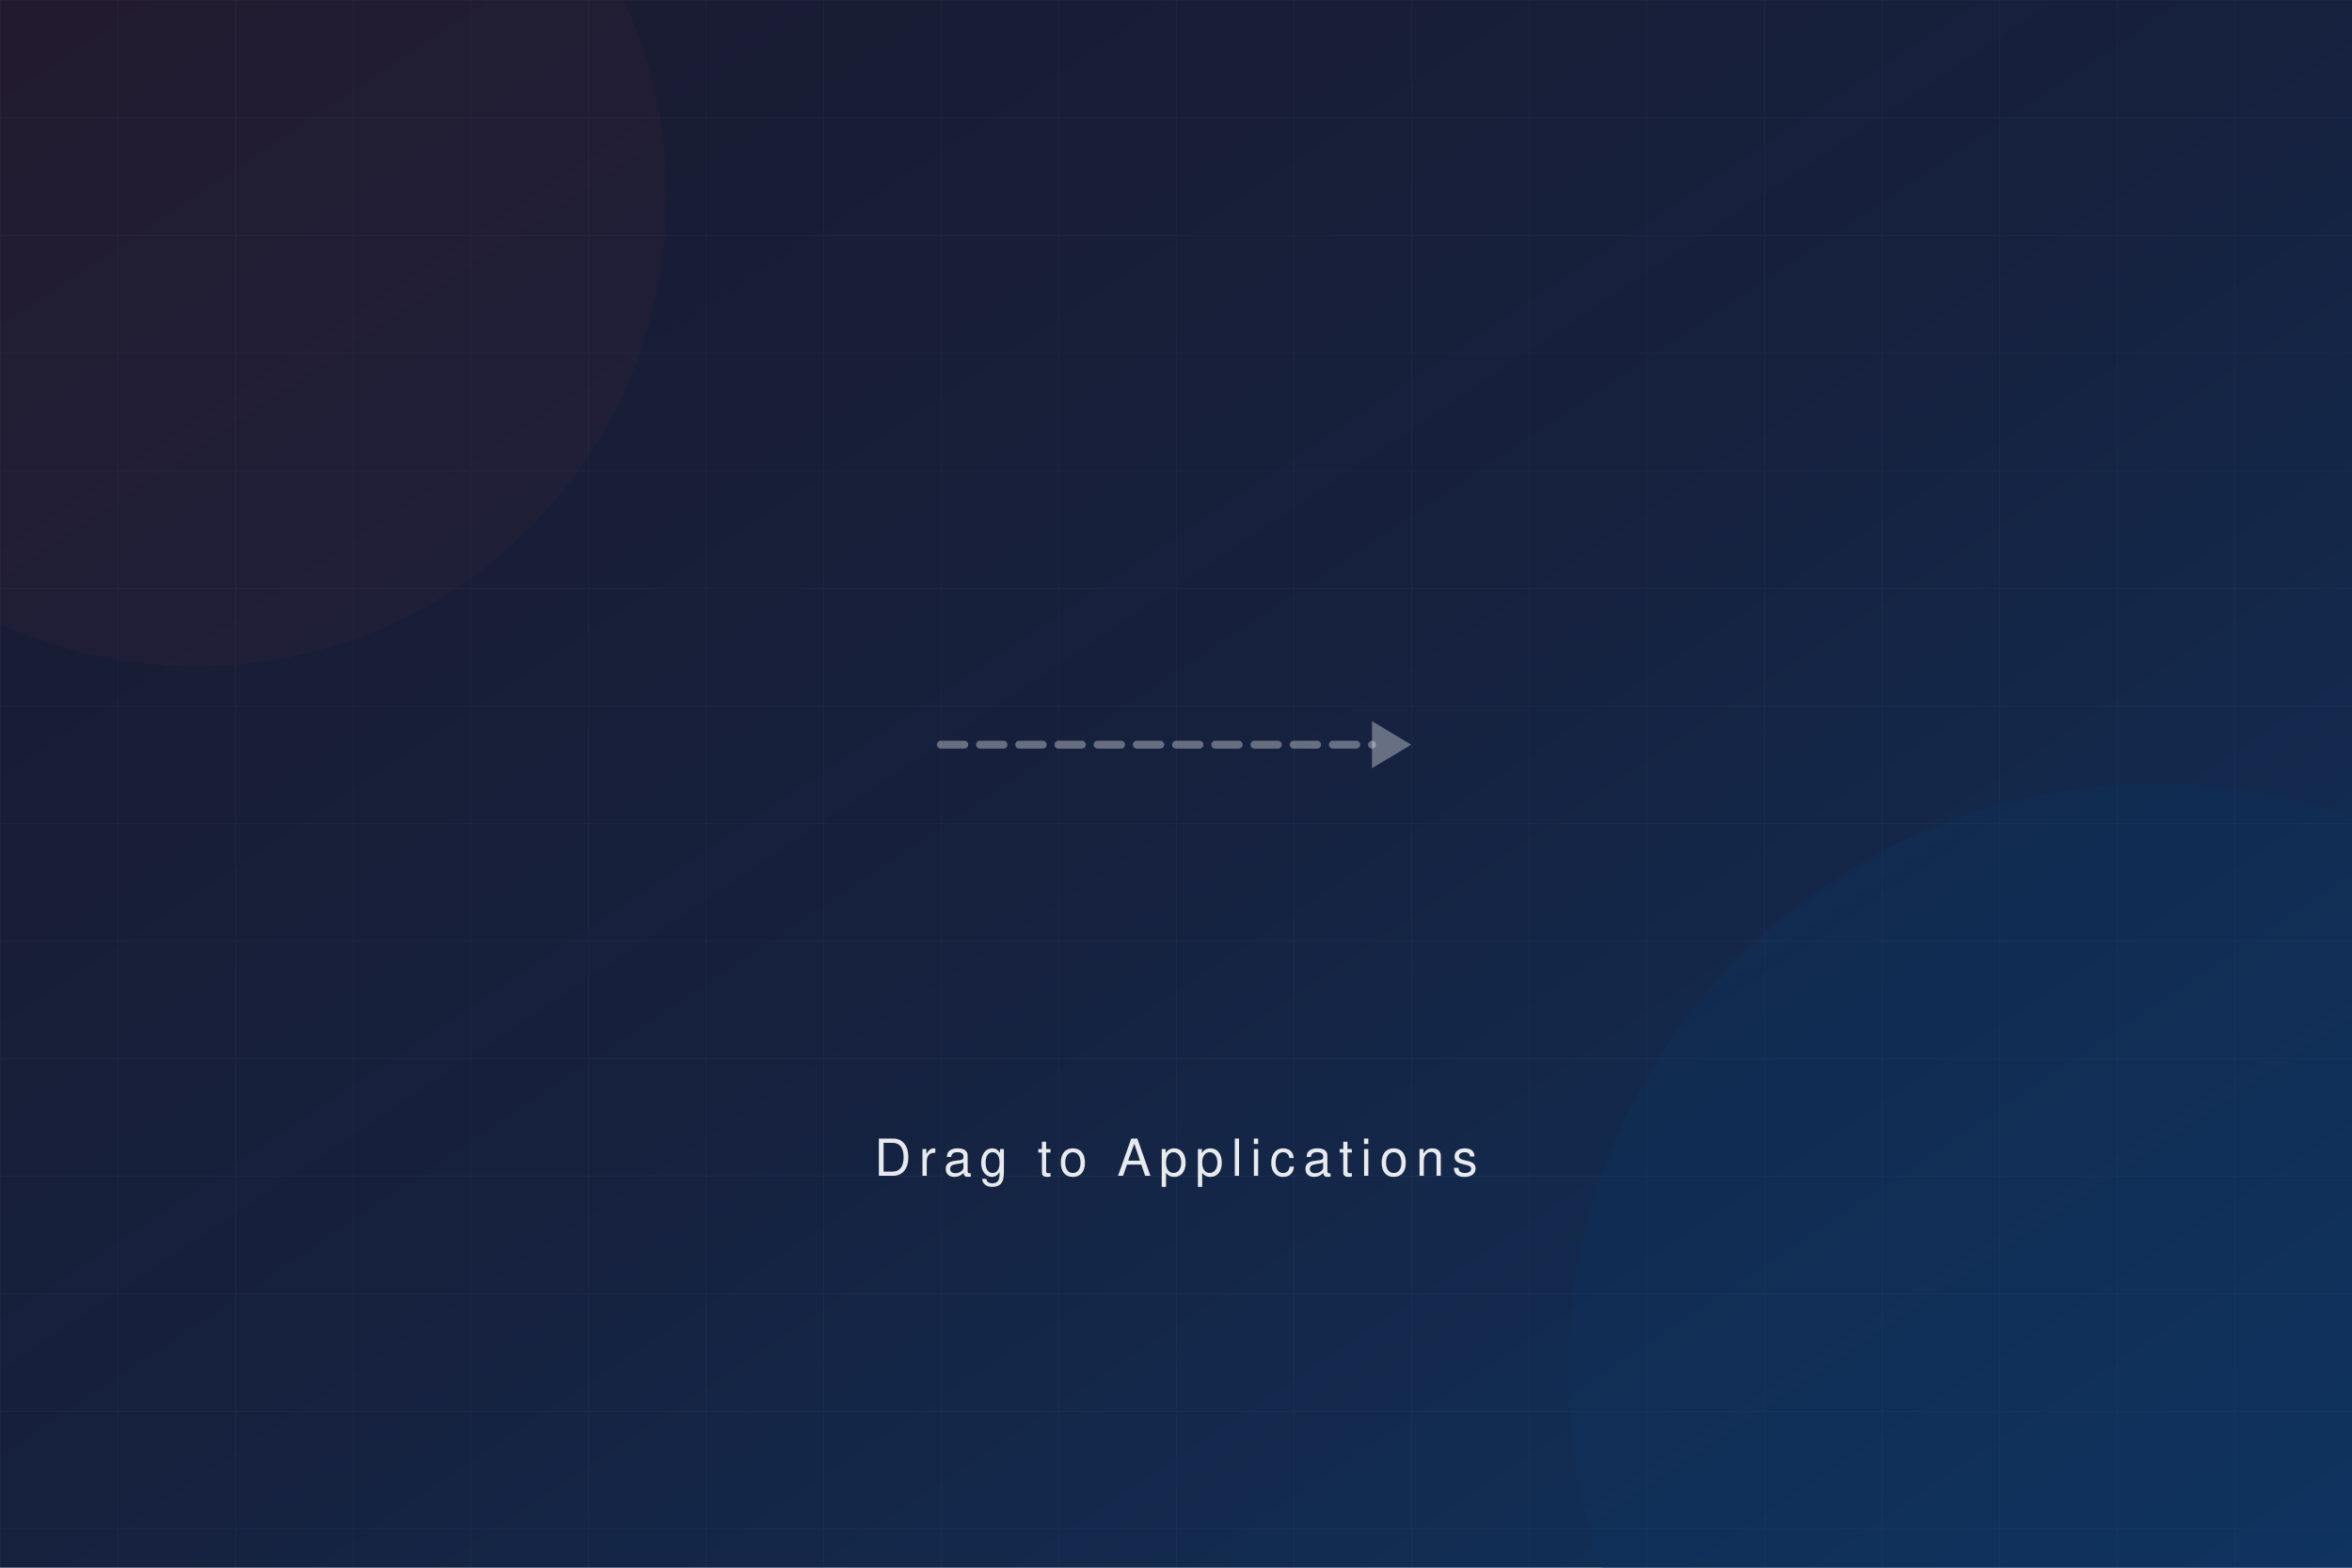
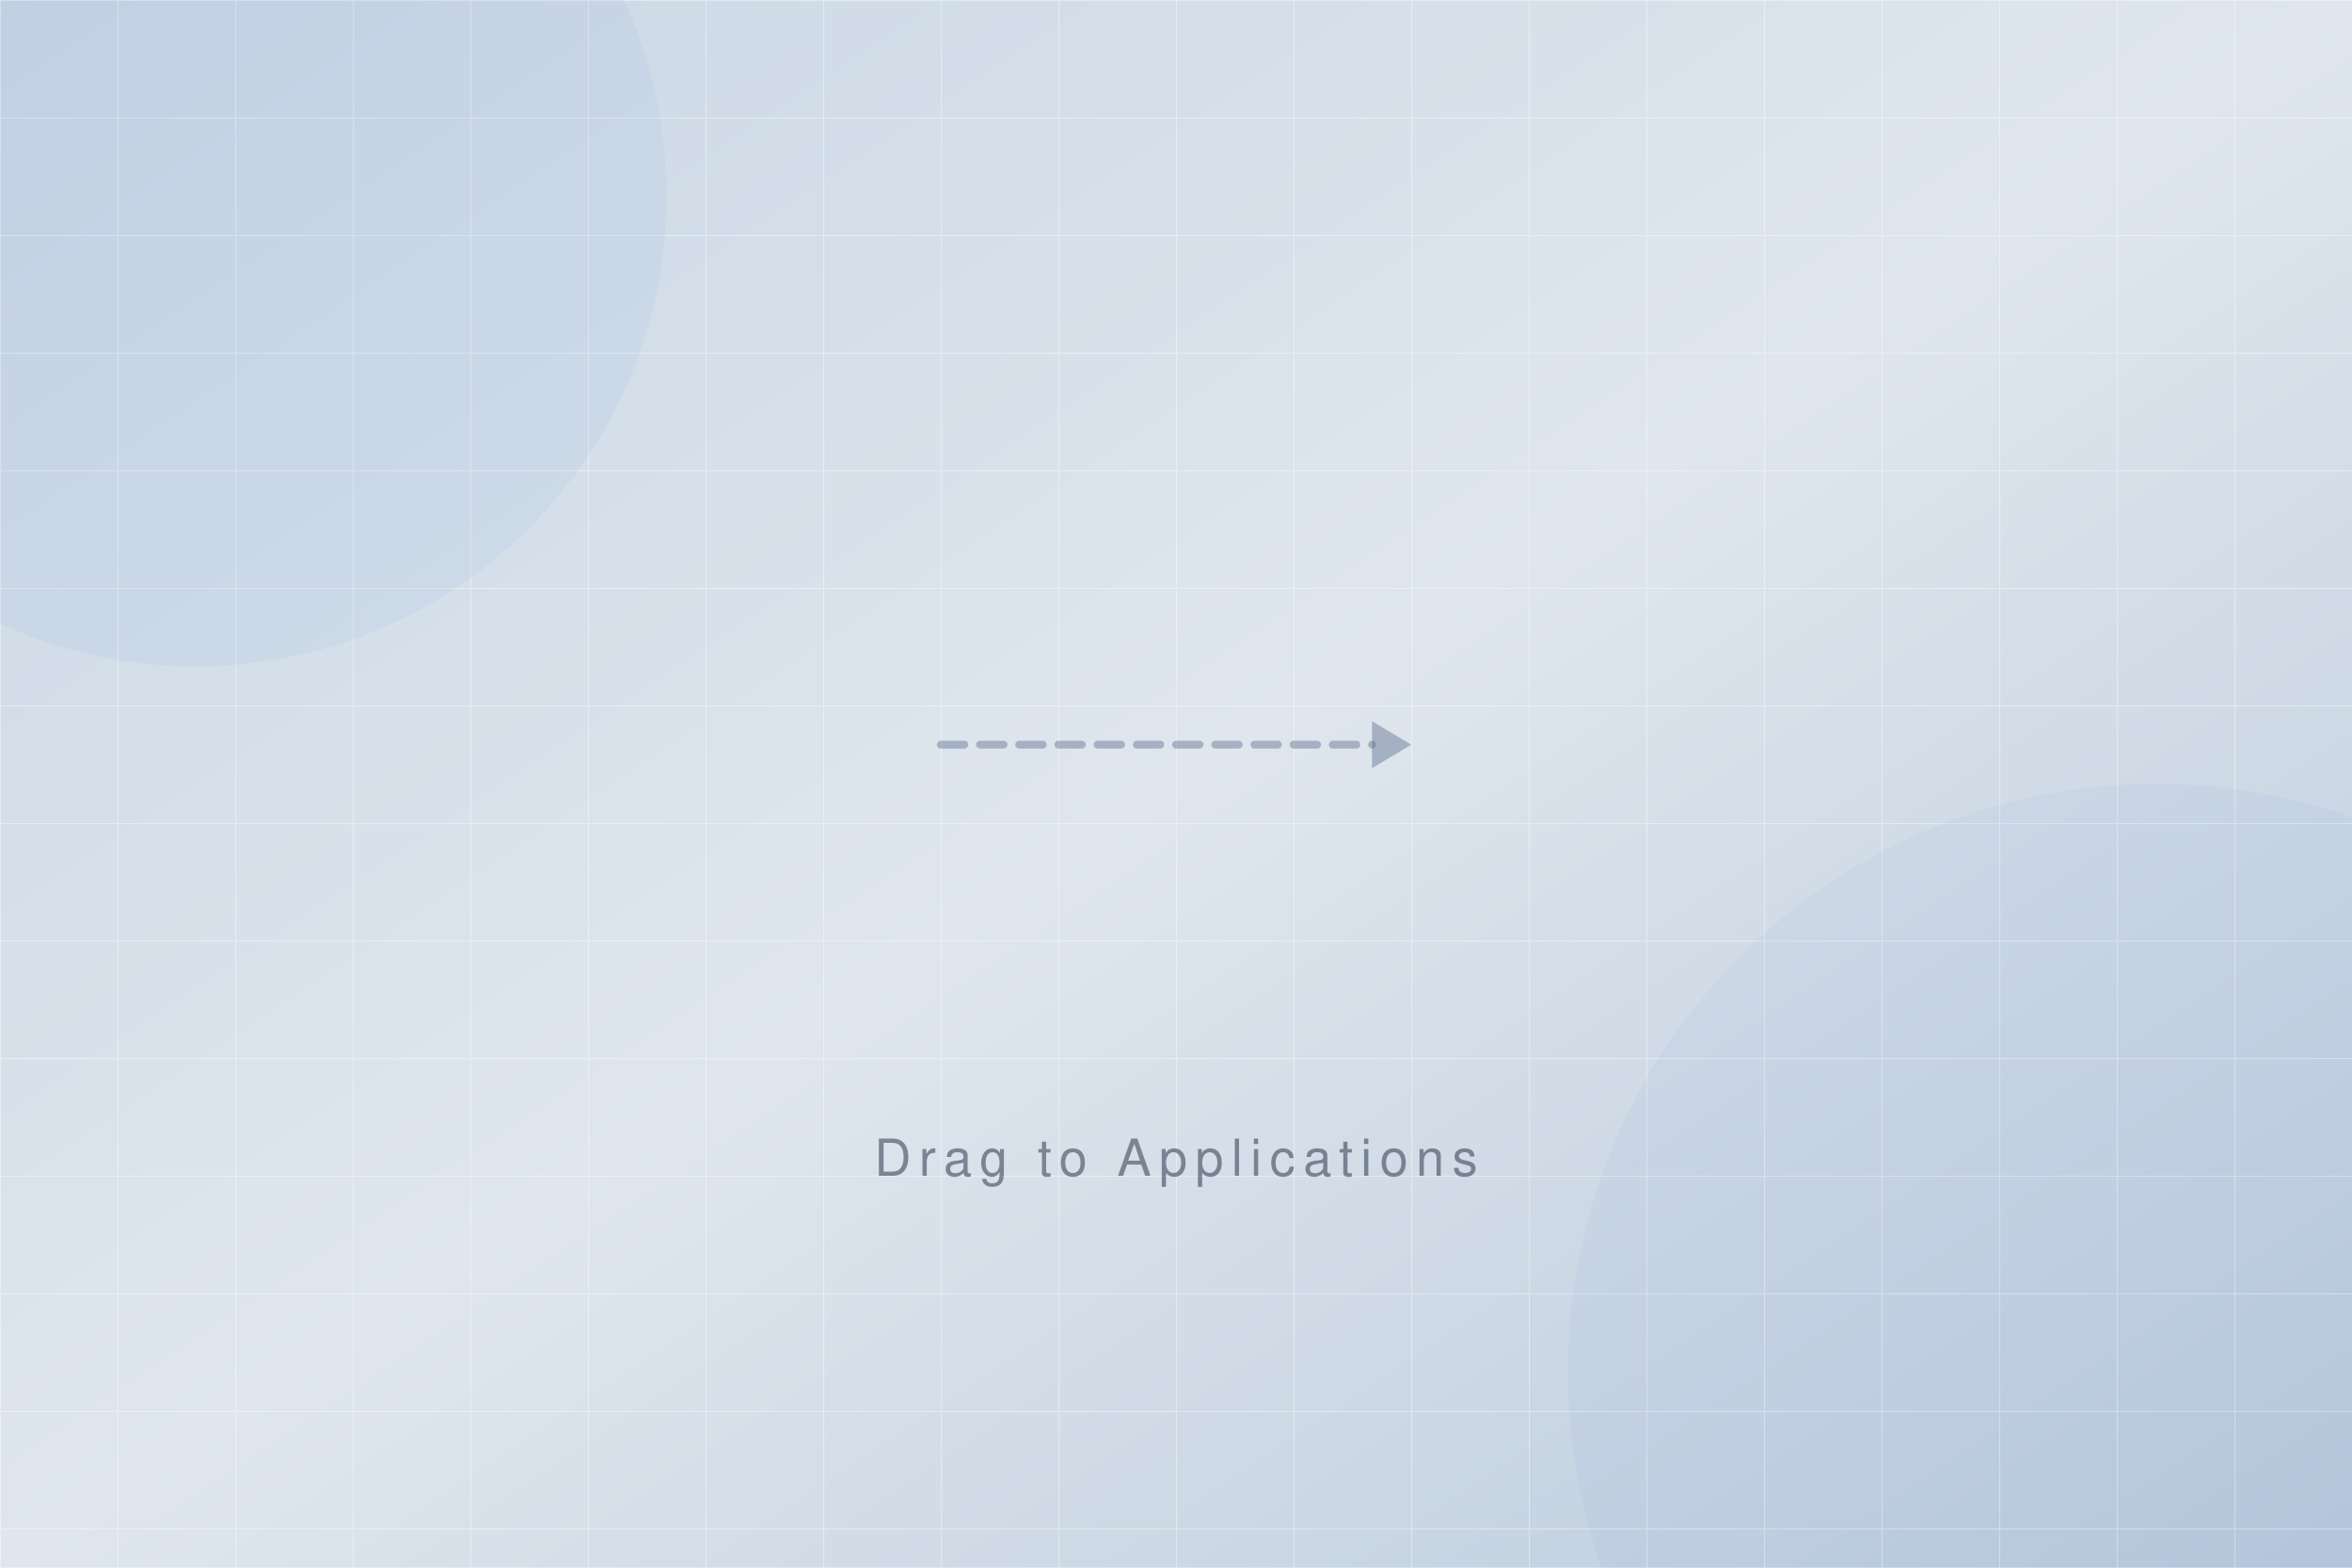
<svg xmlns="http://www.w3.org/2000/svg" width="600" height="400" viewBox="0 0 600 400">
  <defs>
    <linearGradient id="bg" x1="0%" y1="0%" x2="100%" y2="100%">
-       <stop offset="0%" style="stop-color:#1a1a2e;stop-opacity:1" />
-       <stop offset="50%" style="stop-color:#16213e;stop-opacity:1" />
-       <stop offset="100%" style="stop-color:#0f3460;stop-opacity:1" />
+       <stop offset="0%" style="stop-color:#c8d6e5;stop-opacity:1" />
+       <stop offset="50%" style="stop-color:#dfe6ed;stop-opacity:1" />
+       <stop offset="100%" style="stop-color:#b8c9dc;stop-opacity:1" />
    </linearGradient>
    <pattern id="grid" width="30" height="30" patternUnits="userSpaceOnUse">
-       <path d="M 30 0 L 0 0 0 30" fill="none" stroke="rgba(255,255,255,0.03)" stroke-width="0.5" />
+       <path d="M 30 0 L 0 0 0 30" fill="none" stroke="rgba(255,255,255,0.4)" stroke-width="0.5" />
    </pattern>
  </defs>
  <rect width="600" height="400" fill="url(#bg)" />
  <rect width="600" height="400" fill="url(#grid)" />
-   <circle cx="50" cy="50" r="120" fill="rgba(233,69,96,0.04)" />
-   <circle cx="550" cy="350" r="150" fill="rgba(15,52,96,0.3)" />
-   <line x1="240" y1="190" x2="350" y2="190" stroke="rgba(255,255,255,0.35)" stroke-width="2" stroke-dasharray="6,4" stroke-linecap="round" />
-   <polygon points="360,190 350,184 350,196" fill="rgba(255,255,255,0.35)" />
-   <text x="300" y="300" text-anchor="middle" font-family="'Helvetica Neue', Helvetica, Arial, sans-serif" font-size="13" fill="rgba(255,255,255,0.9)" font-weight="300" letter-spacing="2">
+   <circle cx="50" cy="50" r="120" fill="rgba(100,140,200,0.08)" />
+   <circle cx="550" cy="350" r="150" fill="rgba(100,140,200,0.06)" />
+   <line x1="240" y1="190" x2="350" y2="190" stroke="rgba(80,100,130,0.4)" stroke-width="2" stroke-dasharray="6,4" stroke-linecap="round" />
+   <polygon points="360,190 350,184 350,196" fill="rgba(80,100,130,0.4)" />
+   <text x="300" y="300" text-anchor="middle" font-family="'Helvetica Neue', Helvetica, Arial, sans-serif" font-size="13" fill="rgba(60,70,90,0.6)" font-weight="300" letter-spacing="2">
    Drag to Applications
  </text>
</svg>
